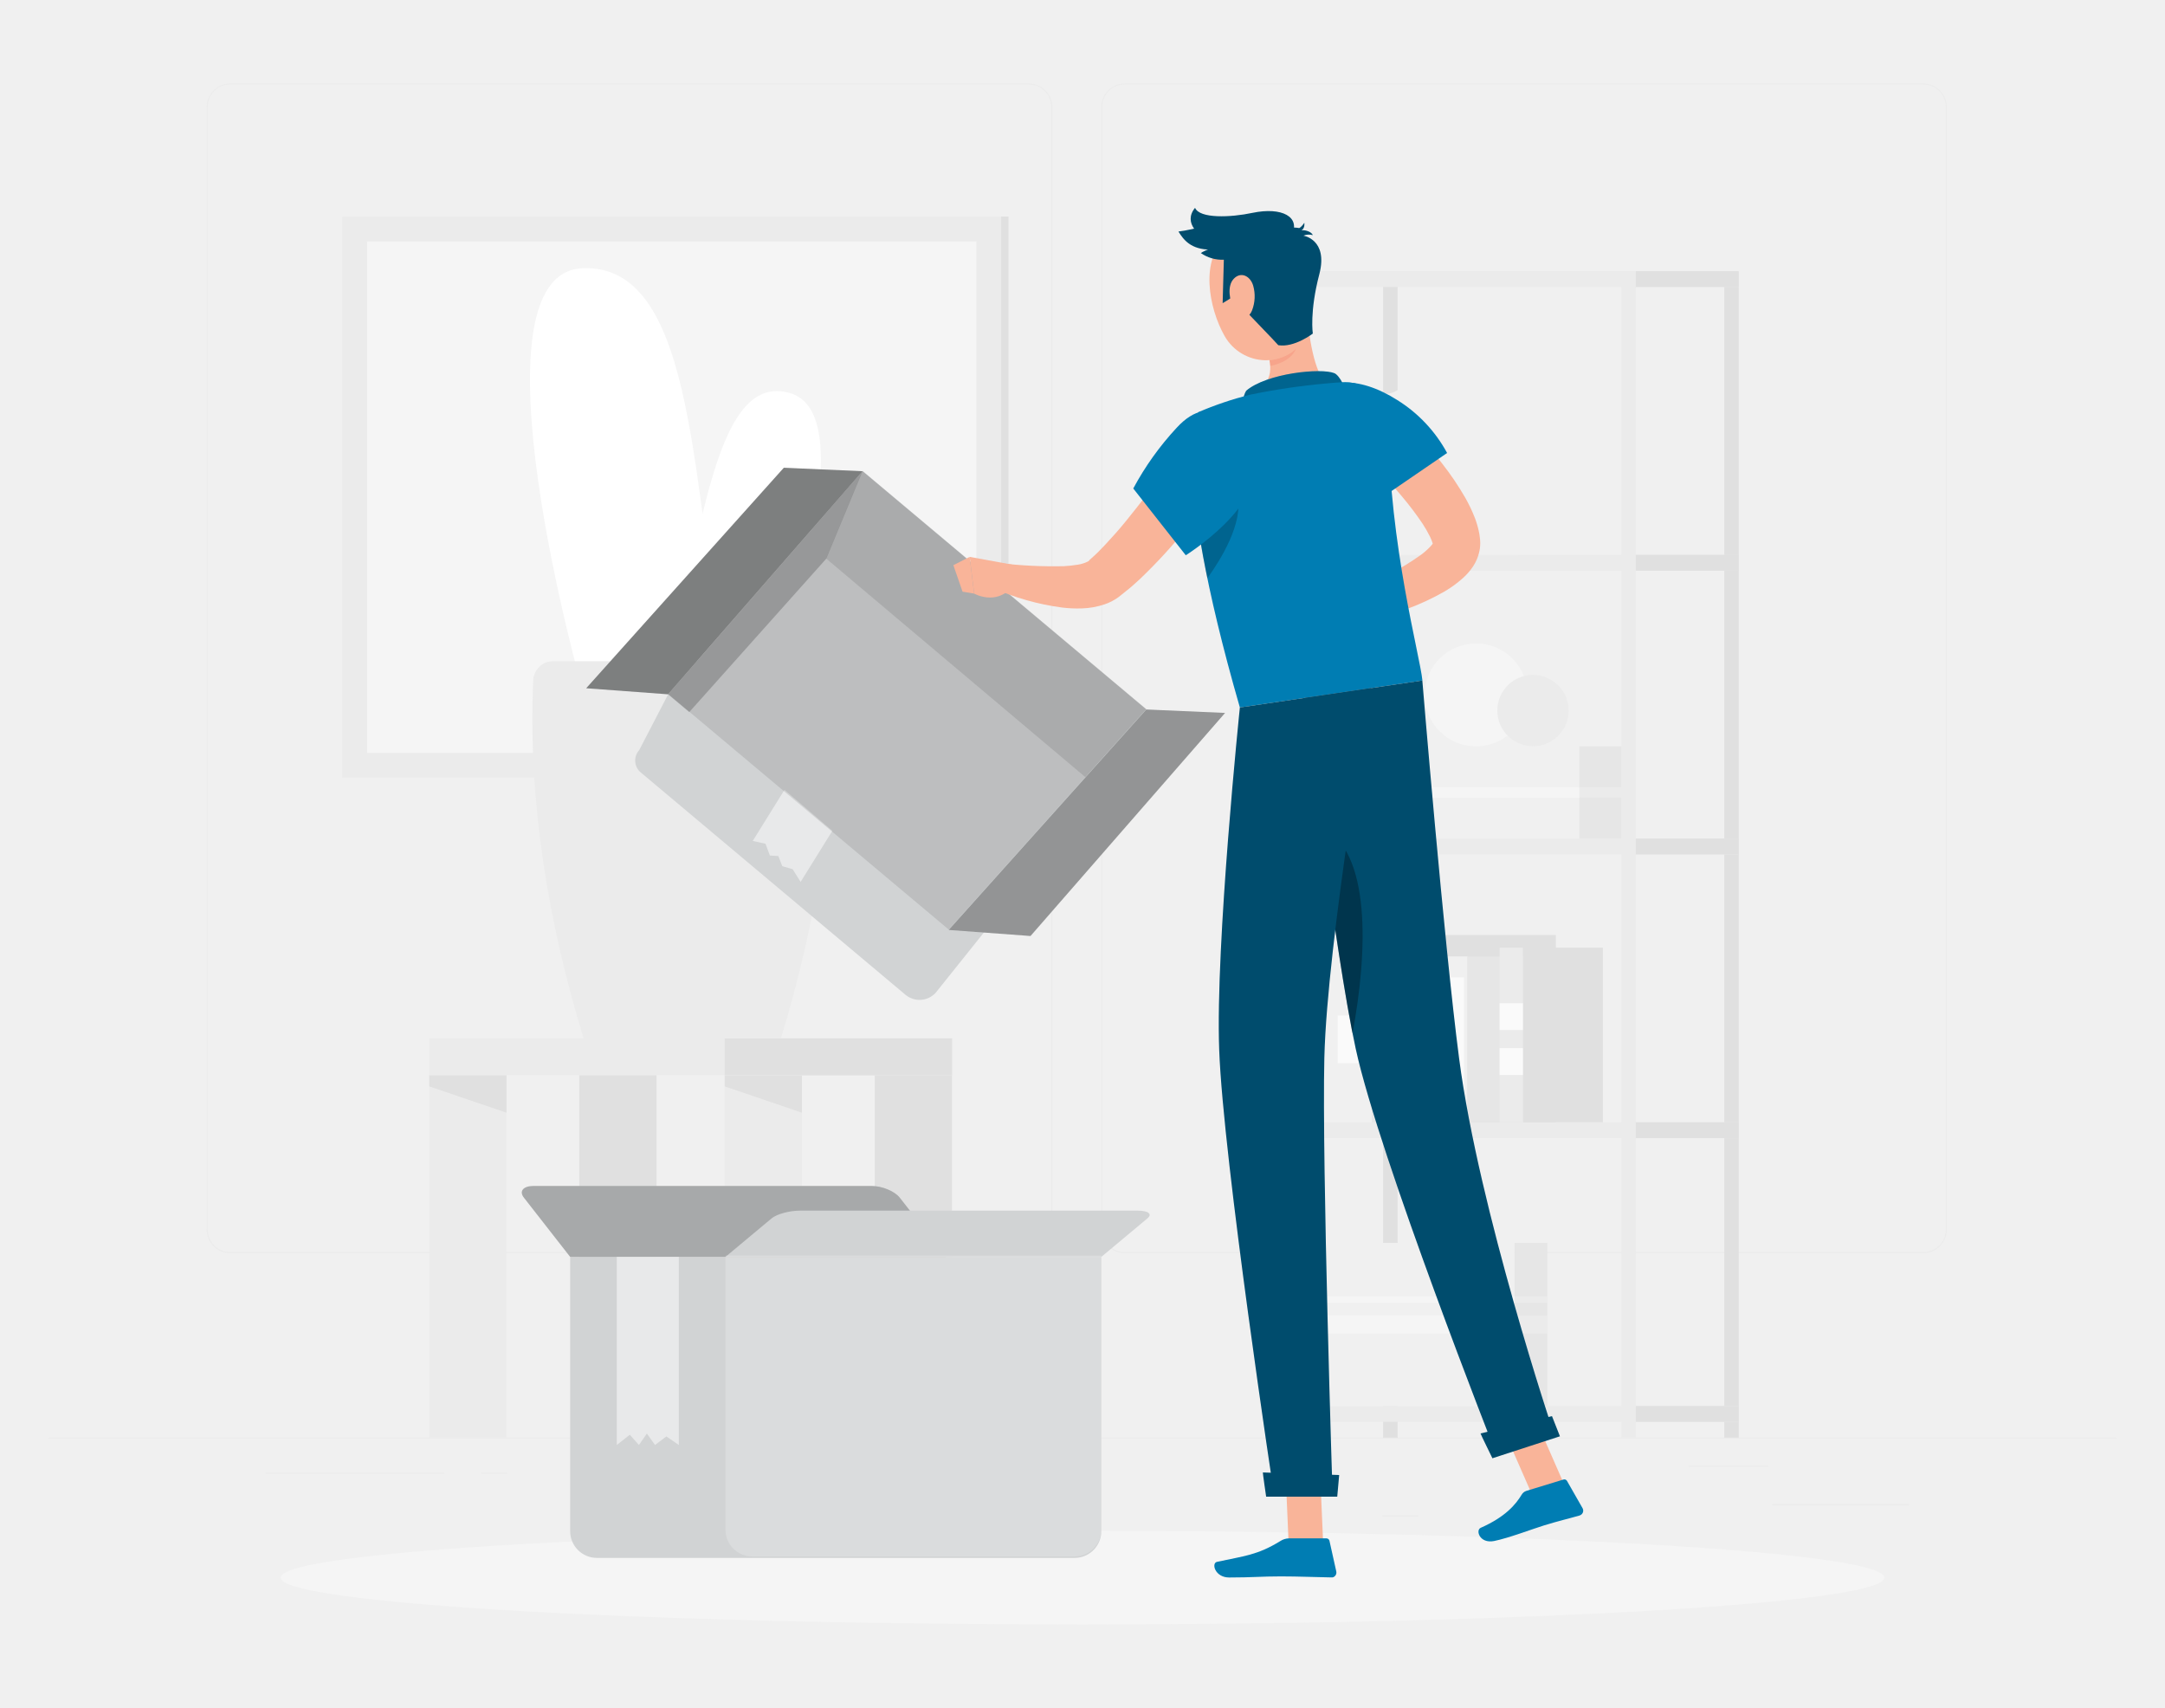
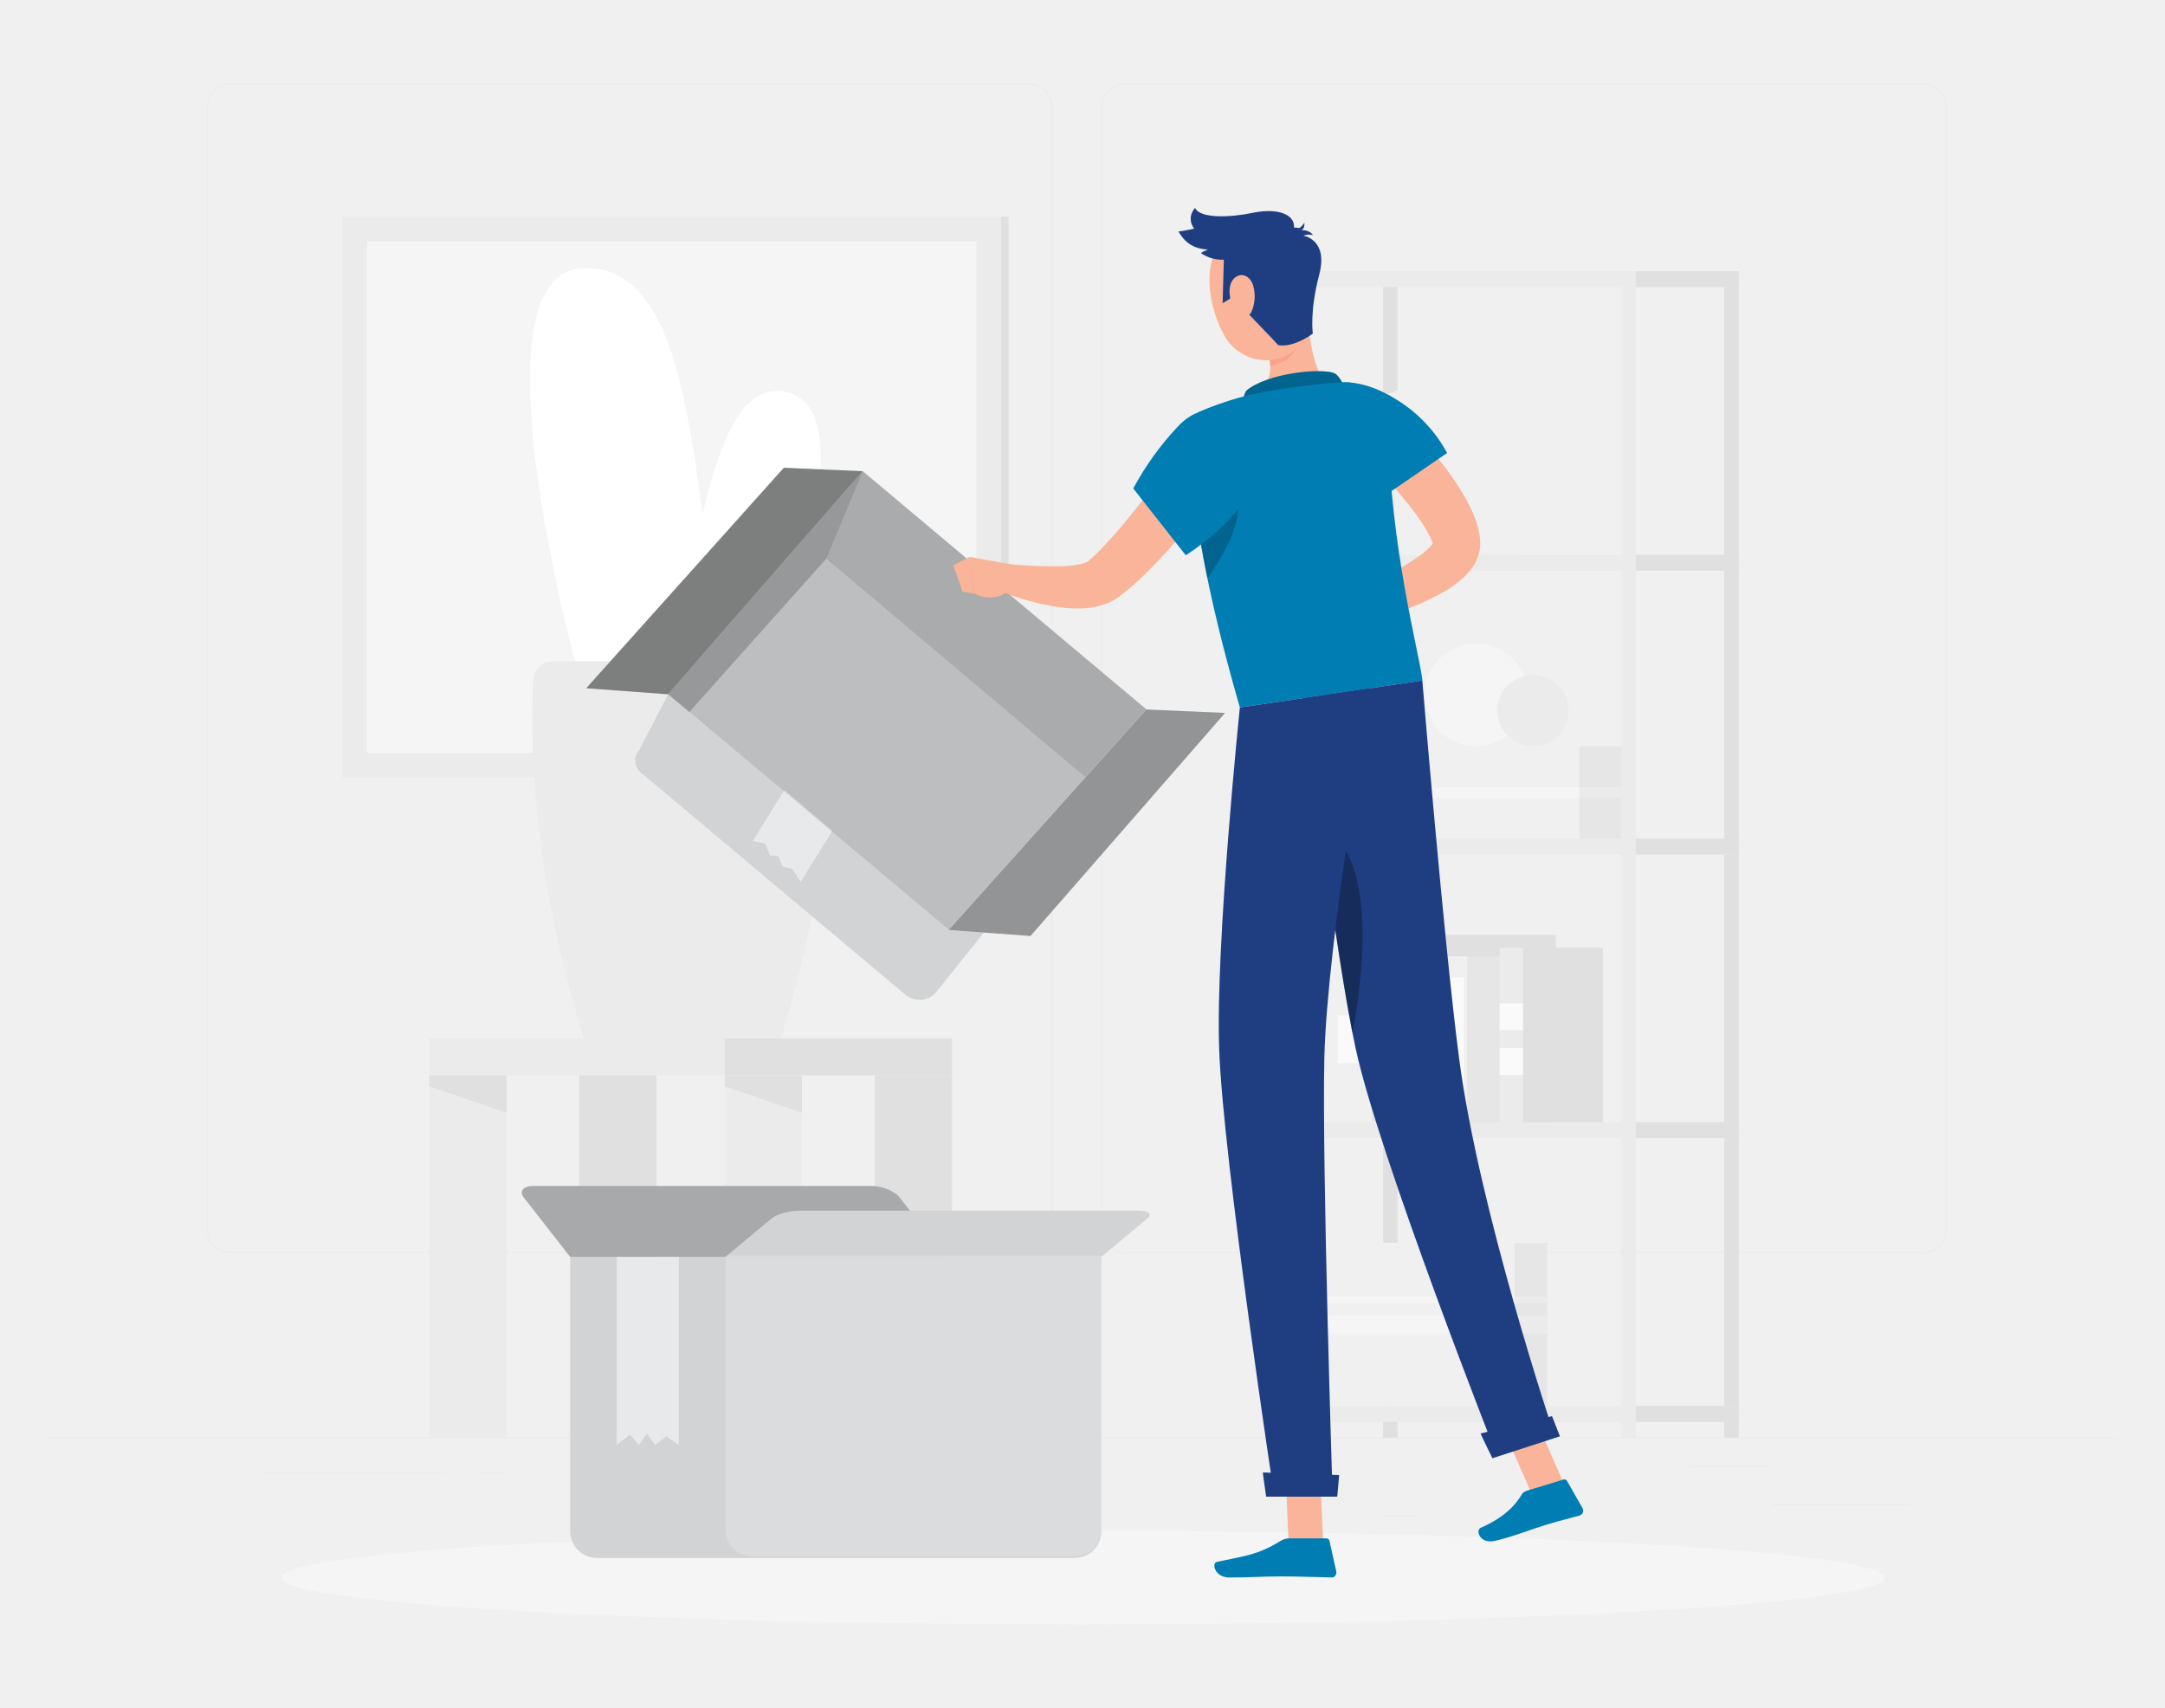
<svg xmlns="http://www.w3.org/2000/svg" id="f6c15c6b-0d43-4c3e-97ea-25ec8b04d58e" data-name="Layer 1" width="865.76" height="682.89" viewBox="0 0 865.76 682.89">
  <g id="ac8342b2-1fe9-4e48-9097-aa23177b80f6" data-name="freepik--background-complete--inject-5">
    <rect x="19.45" y="574.82" width="826.87" height="0.41" fill="#ebebeb" />
    <rect x="708.69" y="601.43" width="54.77" height="0.41" fill="#ebebeb" />
    <rect x="552.83" y="605.93" width="14.37" height="0.41" fill="#ebebeb" />
    <rect x="675.3" y="586.08" width="31.74" height="0.41" fill="#ebebeb" />
    <rect x="106.2" y="588.86" width="71.43" height="0.41" fill="#ebebeb" />
    <rect x="192.36" y="588.86" width="10.47" height="0.41" fill="#ebebeb" />
    <rect x="236.86" y="595.84" width="154.92" height="0.41" fill="#ebebeb" />
    <path d="M411.38,501.07H92.06a9.44,9.44,0,0,1-9.42-9.45V42.75a9.44,9.44,0,0,1,9.42-9.36H411.38a9.45,9.45,0,0,1,9.45,9.44h0V491.62A9.45,9.45,0,0,1,411.38,501.07ZM92.06,33.72a9,9,0,0,0-9,9V491.62a9,9,0,0,0,9,9H411.38a9,9,0,0,0,9-9V42.75a9,9,0,0,0-9-9Z" fill="#ebebeb" />
    <path d="M769.1,501.07H449.77a9.47,9.47,0,0,1-9.45-9.45V42.75a9.47,9.47,0,0,1,9.45-9.36H769.1a9.44,9.44,0,0,1,9.41,9.36V491.62A9.45,9.45,0,0,1,769.1,501.07ZM449.77,33.72a9,9,0,0,0-9,9V491.62a9,9,0,0,0,9,9H769.1a9,9,0,0,0,9-9V42.75a9,9,0,0,0-9-9Z" fill="#ebebeb" />
    <rect x="171.64" y="415.19" width="209.07" height="14.75" fill="#ebebeb" />
    <rect x="289.8" y="415.19" width="90.91" height="14.75" fill="#e0e0e0" />
    <rect x="171.64" y="429.94" width="30.89" height="144.88" fill="#ebebeb" />
    <polygon points="202.53 444.89 171.64 434.37 171.64 429.94 202.53 429.94 202.53 444.89" fill="#e0e0e0" />
    <rect x="349.81" y="429.94" width="30.89" height="144.88" fill="#e0e0e0" />
    <rect x="289.8" y="429.94" width="30.89" height="144.88" fill="#ebebeb" />
    <polygon points="320.68 444.89 289.8 434.37 289.8 429.94 320.68 429.94 320.68 444.89" fill="#e0e0e0" />
    <rect x="231.65" y="429.94" width="30.89" height="144.88" fill="#e0e0e0" />
    <rect x="136.86" y="86.59" width="263.49" height="224.36" fill="#ebebeb" />
    <rect x="400.35" y="86.57" width="2.94" height="224.36" fill="#e0e0e0" />
    <rect x="146.8" y="96.49" width="243.65" height="204.52" fill="#f5f5f5" />
    <path d="M265.67,270c14.89-49.61,19-122.79,50.67-112.7s-9.8,118.29-9.8,118.29Z" fill="#fff" />
    <path d="M291.24,272.44c-15.15-71.91-11.33-167.36-58.39-165.18s0,168.3,0,168.3Z" fill="#fff" />
    <path d="M324.5,264.37h-103a8,8,0,0,0-8.27,7.62c-2.1,47.46,5.67,95.92,20.15,143.2h78.9c14.47-47.37,22.24-95.74,20.14-143.2A7.94,7.94,0,0,0,324.5,264.37Z" fill="#ebebeb" />
    <rect x="553.09" y="111.61" width="5.8" height="463.21" fill="#e0e0e0" />
    <rect x="689.51" y="111.61" width="5.8" height="463.21" fill="#e0e0e0" />
    <rect x="511.93" y="111.61" width="5.8" height="463.21" fill="#ebebeb" />
    <rect x="648.35" y="111.61" width="5.8" height="463.21" fill="#ebebeb" />
    <rect x="511.93" y="108.43" width="183.38" height="6.33" fill="#ebebeb" />
    <rect x="511.93" y="221.86" width="183.38" height="6.33" fill="#ebebeb" />
    <rect x="511.93" y="335.29" width="183.38" height="6.33" fill="#ebebeb" />
    <rect x="511.93" y="448.72" width="183.38" height="6.33" fill="#ebebeb" />
    <rect x="511.93" y="562.15" width="183.38" height="6.33" fill="#ebebeb" />
    <rect x="654.15" y="108.43" width="41.16" height="6.33" fill="#e0e0e0" />
    <rect x="654.15" y="221.86" width="41.16" height="6.33" fill="#e0e0e0" />
    <rect x="654.15" y="335.29" width="41.16" height="6.33" fill="#e0e0e0" />
    <rect x="654.15" y="448.72" width="41.16" height="6.33" fill="#e0e0e0" />
    <rect x="654.15" y="562.15" width="41.16" height="6.33" fill="#e0e0e0" />
    <path d="M585.9,147v-8.93h-22V147a10.56,10.56,0,0,1-10.55,10.56h0a10.57,10.57,0,0,0-10.57,10.55v53.78H607V168.13a10.57,10.57,0,0,0-10.57-10.55h0A10.56,10.56,0,0,1,585.9,147Z" fill="#f0f0f0" />
    <rect x="534.92" y="298.42" width="96.61" height="36.89" fill="#f0f0f0" />
    <rect x="631.53" y="298.4" width="16.82" height="36.89" fill="#e6e6e6" />
    <rect x="631.53" y="314.82" width="16.82" height="4.07" fill="#ebebeb" />
    <rect x="534.92" y="314.82" width="96.61" height="4.07" fill="#f5f5f5" />
    <rect x="530.19" y="496.93" width="75.46" height="65.22" fill="#f0f0f0" />
    <rect x="605.65" y="496.95" width="13.13" height="65.22" fill="#e6e6e6" />
    <rect x="605.65" y="525.95" width="13.13" height="7.19" fill="#ebebeb" />
    <rect x="530.19" y="525.95" width="75.46" height="7.19" fill="#f5f5f5" />
    <rect x="605.65" y="518.35" width="13.13" height="2.56" fill="#ebebeb" />
    <rect x="530.19" y="518.35" width="75.46" height="2.56" fill="#f5f5f5" />
    <rect x="534.92" y="382.41" width="13.66" height="66.32" fill="#f0f0f0" />
    <rect x="534.92" y="406.04" width="13.66" height="19.05" fill="#fafafa" />
    <rect x="548.58" y="382.43" width="46.47" height="66.32" fill="#e6e6e6" />
    <rect x="554.25" y="373.84" width="15.43" height="74.88" fill="#ebebeb" />
    <rect x="554.25" y="397.64" width="15.43" height="11.53" fill="#fafafa" />
    <rect x="554.25" y="416.89" width="15.43" height="11.53" fill="#fafafa" />
    <rect x="569.7" y="373.84" width="52.47" height="74.88" fill="#e0e0e0" />
    <rect x="578.54" y="382.41" width="8.32" height="66.32" fill="#f0f0f0" />
    <rect x="579.97" y="390.81" width="5.46" height="49.51" fill="#fafafa" />
    <rect x="586.85" y="382.43" width="28.26" height="66.32" fill="#e6e6e6" />
    <rect x="599.68" y="378.92" width="9.39" height="69.8" fill="#ebebeb" />
    <rect x="599.68" y="401.1" width="9.39" height="10.75" fill="#fafafa" />
    <rect x="599.68" y="419.06" width="9.39" height="10.75" fill="#fafafa" />
    <rect x="609.07" y="378.92" width="31.92" height="69.8" fill="#e0e0e0" />
    <circle cx="590.25" cy="277.84" r="20.57" fill="#f5f5f5" />
    <circle cx="613.02" cy="284.11" r="14.26" fill="#ebebeb" />
  </g>
  <g id="a0c9d2e5-e8cb-4080-8960-790801800bd8" data-name="freepik--Shadow--inject-5">
    <ellipse id="b5bea58b-e3b9-4583-ab0a-705e41636b5d" data-name="freepik--path--inject-5" cx="432.88" cy="630.78" rx="320.64" ry="18.72" fill="#f5f5f5" />
  </g>
  <path d="M228,502.54H440.41V612.2a10.7,10.7,0,0,1-10.7,10.7h-191A10.7,10.7,0,0,1,228,612.2h0V502.54Z" fill="#d1d3d4" />
  <path d="M228,502.54H378.31l-18.49-23.67c-2-2.59-7.06-4.69-11.25-4.69H213.4c-4.17,0-5.92,2.1-3.89,4.69Z" fill="#d1d3d4" />
  <path d="M228,502.54H378.31l-18.49-23.67c-2-2.59-7.06-4.69-11.25-4.69H213.4c-4.17,0-5.92,2.1-3.89,4.69Z" opacity="0.2" style="isolation:isolate" />
  <path d="M440.41,502.54H290.11l18.49-15.43c2-1.66,7.06-3.06,11.25-3.06H455c4.18,0,5.92,1.37,3.89,3.06Z" fill="#d1d3d4" />
  <path d="M290.11,502h150.3V611.63a10.7,10.7,0,0,1-10.7,10.7H300.81a10.7,10.7,0,0,1-10.7-10.7h0V502Z" fill="#fff" opacity="0.2" style="isolation:isolate" />
  <polygon points="246.65 502.54 246.65 577.75 251.85 573.65 255.5 577.75 258.68 573.18 261.94 577.75 266.47 574.33 271.46 577.75 271.46 502.54 246.65 502.54" fill="#fff" opacity="0.5" style="isolation:isolate" />
  <line x1="280.27" y1="338.47" x2="253.57" y2="316.04" fill="#d1d3d4" />
  <line x1="294.12" y1="350.1" x2="285.98" y2="343.25" fill="#d1d3d4" />
  <path d="M374.12,397l88.12-110.12-117.32-98.5L267.19,277.6l-11.57,22.3a6.23,6.23,0,0,0,.42,8.79l.35.29,105.84,88.88A8.77,8.77,0,0,0,374.12,397Z" fill="#d1d3d4" />
  <polygon points="313.7 315.81 301.01 336.24 306.12 337.35 307.86 342.07 311.25 342.27 312.82 346.32 316.97 347.53 320.16 352.61 332.85 332.19 313.7 315.81" fill="#fff" opacity="0.5" style="isolation:isolate" />
  <polygon points="458.4 283.52 379.38 371.66 267.14 277.43 344.92 188.25 458.4 283.52" opacity="0.1" style="isolation:isolate" />
  <polygon points="458.4 283.68 379.38 371.82 412.09 374.24 489.89 285.05 458.4 283.68" fill="#d1d3d4" />
  <polygon points="458.4 283.68 379.38 371.82 412.09 374.24 489.89 285.05 458.4 283.68" opacity="0.3" style="isolation:isolate" />
  <polygon points="313.45 187.02 234.42 275.18 267.14 277.6 344.92 188.41 313.45 187.02" fill="#d1d3d4" />
  <polygon points="313.45 187.02 234.42 275.18 267.14 277.6 344.92 188.41 313.45 187.02" opacity="0.4" style="isolation:isolate" />
  <polygon points="434.02 310.73 458.35 283.59 344.87 188.32 330.35 223.31 434.02 310.73" opacity="0.1" style="isolation:isolate" />
  <polygon points="267.14 277.6 344.92 188.41 330.4 223.4 275.63 284.72 267.14 277.6" opacity="0.2" style="isolation:isolate" />
  <path d="M522.58,124.81c.73,8.76,2.89,24.8,8.07,28.51,0,0-1.22,10.53-19.84,13.23-20.41,3-11.25-8.7-11.25-8.7,10.73-4.3,9.23-12.52,6.15-20l7.87-9C516.61,125.48,522.18,120.32,522.58,124.81Z" fill="#f9b499" />
  <path d="M537.32,157.6c1.65-1.51-1.66-7.52-3.69-8.37-5.33-2.23-27.11,0-35.29,7a9,9,0,0,0-.65,7.76Z" fill="#007db3" />
  <path d="M537.32,157.6c1.65-1.51-1.66-7.52-3.69-8.37-5.33-2.23-27.11,0-35.29,7a9,9,0,0,0-.65,7.76Z" opacity="0.2" />
  <polygon points="529.1 616.7 515.29 616.7 513.91 584.75 527.72 584.75 529.1 616.7" fill="#f9b499" />
  <polygon points="626.09 594.88 613.37 599.26 600.17 569.15 612.89 564.77 626.09 594.88" fill="#f9b499" />
  <path d="M610.34,596.11l14.89-4.55a1.2,1.2,0,0,1,1.4.56L632.84,603a2,2,0,0,1-.79,2.77,1.57,1.57,0,0,1-.42.18c-5.21,1.5-7.81,2-14.32,4-4,1.22-14.14,5.06-19.85,6.2s-7.54-4.32-5.32-5.29c9.92-4.39,14-9.36,16.35-13.23A3.38,3.38,0,0,1,610.34,596.11Z" fill="#007db3" />
  <path d="M515.39,615.09h15.06a1.24,1.24,0,0,1,1.18.94l2.73,12.27a2,2,0,0,1-1.51,2.4,2,2,0,0,1-.48,0c-5.44-.08-13.23-.41-20.13-.41-8,0-11.34.44-20.72.44-5.65,0-7.22-5.72-4.86-6.25,10.8-2.36,16.08-2.61,25.4-8.36A6.48,6.48,0,0,1,515.39,615.09Z" fill="#007db3" />
  <path d="M555.49,162.11c4,3.69,7.49,7.38,11.1,11.23s6.94,7.84,10.18,12.09a115,115,0,0,1,9.2,13.63,59.81,59.81,0,0,1,3.87,8.17c.28.78.56,1.52.79,2.36a26.15,26.15,0,0,1,.68,2.6l.28,1.37.2,1.52a15.54,15.54,0,0,1,0,4.2,17.56,17.56,0,0,1-2.84,7.35,24.46,24.46,0,0,1-3.81,4.38,44.3,44.3,0,0,1-7.54,5.51,98.56,98.56,0,0,1-14.88,6.93,179.23,179.23,0,0,1-30.07,8.26l-2.89-9.92c9-3.88,18.07-8.08,26.46-12.57A100.57,100.57,0,0,0,568,222a26.64,26.64,0,0,0,4.28-3.8,5.9,5.9,0,0,0,1-1.41c.14-.28,0-.25-.16.35-.12,1.11-.1.25-.36-.35-.09-.28-.24-.66-.38-1s-.34-.78-.52-1.18a51.26,51.26,0,0,0-3-5.24,125.33,125.33,0,0,0-8.27-10.93c-3-3.61-6.25-7.2-9.54-10.72s-6.75-7.08-9.92-10.35Z" fill="#f9b499" />
  <path d="M533.55,240.22l-13,3.94,8.37,13.76s7.69-3.18,9.39-9.71Z" fill="#ffc3bd" />
  <polygon points="515.27 249.03 520.4 260.38 528.82 257.93 520.45 244.16 515.27 249.03" fill="#ffc3bd" />
  <path d="M525,165.85c-1.24,13.23,26.74,33.71,26.74,33.71l26.94-18.44A56.69,56.69,0,0,0,558.83,160C543.38,150.14,526.55,149.41,525,165.85Z" fill="#007db3" />
  <path d="M479.19,164.79s-12.09,18.56,16.62,118.08l73-10.78c-1-10.09-13.23-54.1-13.64-102.2a17.21,17.21,0,0,0-17.32-17.08c-.26,0-.52,0-.77,0-2.12.11-4.3.26-6.47.48a272.54,272.54,0,0,0-31,4.58A139.32,139.32,0,0,0,479.19,164.79Z" fill="#007db3" />
  <path d="M477.4,196.78l.25-.28L494.81,198c2.62,11.08-6.94,26.19-12,33.2A325.37,325.37,0,0,1,477.4,196.78Z" opacity="0.2" style="isolation:isolate" />
-   <path d="M521.7,279.05s11.85,100.8,20.44,140.29C551.55,462.6,598,580.54,598,580.54l23.16-8s-29.77-88.81-37.67-149.28c-6.07-46.44-14.72-151.17-14.72-151.17Z" fill="#004c6d" />
-   <path d="M592.05,573.14c-.11,0,4.75,9.92,4.75,9.92l27-8.78-3.18-8.07Z" fill="#004c6d" />
+   <path d="M521.7,279.05s11.85,100.8,20.44,140.29C551.55,462.6,598,580.54,598,580.54l23.16-8s-29.77-88.81-37.67-149.28c-6.07-46.44-14.72-151.17-14.72-151.17Z" fill="#1F3E82" />
+   <path d="M592.05,573.14c-.11,0,4.75,9.92,4.75,9.92l27-8.78-3.18-8.07Z" fill="#1F3E82" />
  <path d="M528.24,330.76c3.7,28,8.45,61.19,12.61,82.38C547,380.67,548.43,339.68,528.24,330.76Z" opacity="0.3" style="isolation:isolate" />
-   <path d="M495.81,282.87s-9.83,94.69-8.27,136.77c1.55,43.75,22,178.4,22,178.4H532.9s-4.3-132.1-3.31-175.06c1.14-46.85,18.71-147.87,18.71-147.87Z" fill="#004c6d" />
-   <path d="M505,588.73c-.1,0,1.32,9.69,1.32,9.69h28.43l.77-8.65Z" fill="#004c6d" />
+   <path d="M495.81,282.87s-9.83,94.69-8.27,136.77c1.55,43.75,22,178.4,22,178.4H532.9s-4.3-132.1-3.31-175.06c1.14-46.85,18.71-147.87,18.71-147.87Z" fill="#1F3E82" />
+   <path d="M505,588.73c-.1,0,1.32,9.69,1.32,9.69h28.43l.77-8.65Z" fill="#1F3E82" />
  <path d="M491.28,188.05c-2.58,4.1-5.2,7.78-7.91,11.57s-5.56,7.44-8.45,11.08a209.94,209.94,0,0,1-19.13,20.87c-1.86,1.66-3.56,3.31-5.56,4.81l-1.46,1.18-.72.58c-.27.21-.38.33-.93.72a20.8,20.8,0,0,1-5.34,2.75,31,31,0,0,1-9.15,1.65,50.59,50.59,0,0,1-7.88-.34,99.59,99.59,0,0,1-27.7-7.84l2.86-9.92a182.55,182.55,0,0,0,25.5,1.22,50.54,50.54,0,0,0,5.62-.61,13.6,13.6,0,0,0,4-1.26c.4-.21.62-.43.57-.48s.21-.21.36-.36l.56-.52,1.11-1c1.49-1.32,2.9-2.92,4.35-4.38,2.86-3.08,5.71-6.23,8.4-9.59s5.43-6.73,8.07-10.21,5.21-7,7.79-10.51,5.09-7.23,7.48-10.65Z" fill="#f9b499" />
  <path d="M500.88,183.66c5.56,18.19-26.7,38.35-26.7,38.35l-21-26.7A116.67,116.67,0,0,1,470.57,171C484.84,155.48,496.65,169.82,500.88,183.66Z" fill="#007db3" />
  <path d="M404.77,225.77l-17-3.11,1.79,14.68s8.83,5,15.23-2.79Z" fill="#f9b499" />
  <polygon points="381.24 225.97 384.91 236.57 389.54 237.34 387.75 222.66 381.24 225.97" fill="#f9b499" />
  <path d="M508,146.33a11.13,11.13,0,0,0-.29-2.31s7.14-.78,10.53-4.66C518.19,139.36,517.18,144.34,508,146.33Z" fill="#f7a48b" />
  <path d="M520.78,105c3,13.34,5.49,21,.84,29.76-7,13.05-24.94,11.8-31.9-.38-6.27-11-10.2-30.94,1.11-39.93A18.69,18.69,0,0,1,520.78,105Z" fill="#f9b499" />
-   <path d="M494,118.11l-5.08,3.11.48-17.37a15,15,0,0,1-9.19-2.66c1.83-1.75,30.41-11.76,39.32-10,.93-.38,2.06-2.1,2.06-2.1s.34,2.17-1.16,3c1.09-.21,3.82.32,4.58,1.92a5.94,5.94,0,0,0-3.79.22s9.92,1.5,6.4,15.26c-4,15.16-2.64,23.88-2.64,23.88s-7.38,5.7-13.8,4.65C504.31,130.45,494.42,121.38,494,118.11Z" fill="#004c6d" />
-   <path d="M484.25,99.82c-8.06,0-10.95-3.94-13-7.25,5.79-.61,17.85-4.33,26.79-5s18.76,1,15.8,5S484.25,99.82,484.25,99.82Z" fill="#004c6d" />
-   <path d="M486,96.23c-6.62-.93-13.07-7.16-8.11-13.13,1.84,4.38,14.23,3.87,23,2,11.58-2.41,19.6,1.49,15.5,9.38C514.18,98.83,486,96.23,486,96.23Z" fill="#004c6d" />
+   <path d="M494,118.11l-5.08,3.11.48-17.37a15,15,0,0,1-9.19-2.66c1.83-1.75,30.41-11.76,39.32-10,.93-.38,2.06-2.1,2.06-2.1s.34,2.17-1.16,3c1.09-.21,3.82.32,4.58,1.92a5.94,5.94,0,0,0-3.79.22s9.92,1.5,6.4,15.26c-4,15.16-2.64,23.88-2.64,23.88s-7.38,5.7-13.8,4.65C504.31,130.45,494.42,121.38,494,118.11Z" fill="#1F3E82" />
+   <path d="M484.25,99.82c-8.06,0-10.95-3.94-13-7.25,5.79-.61,17.85-4.33,26.79-5s18.76,1,15.8,5S484.25,99.82,484.25,99.82Z" fill="#1F3E82" />
+   <path d="M486,96.23c-6.62-.93-13.07-7.16-8.11-13.13,1.84,4.38,14.23,3.87,23,2,11.58-2.41,19.6,1.49,15.5,9.38C514.18,98.83,486,96.23,486,96.23Z" fill="#1F3E82" />
  <path d="M501.12,114.16a15.61,15.61,0,0,1-.43,9.92c-1.66,4.15-5.33,3.31-7.25-.28-1.65-3.31-2.91-9.31-.1-12.31S499.92,110.24,501.12,114.16Z" fill="#f9b499" />
</svg>
